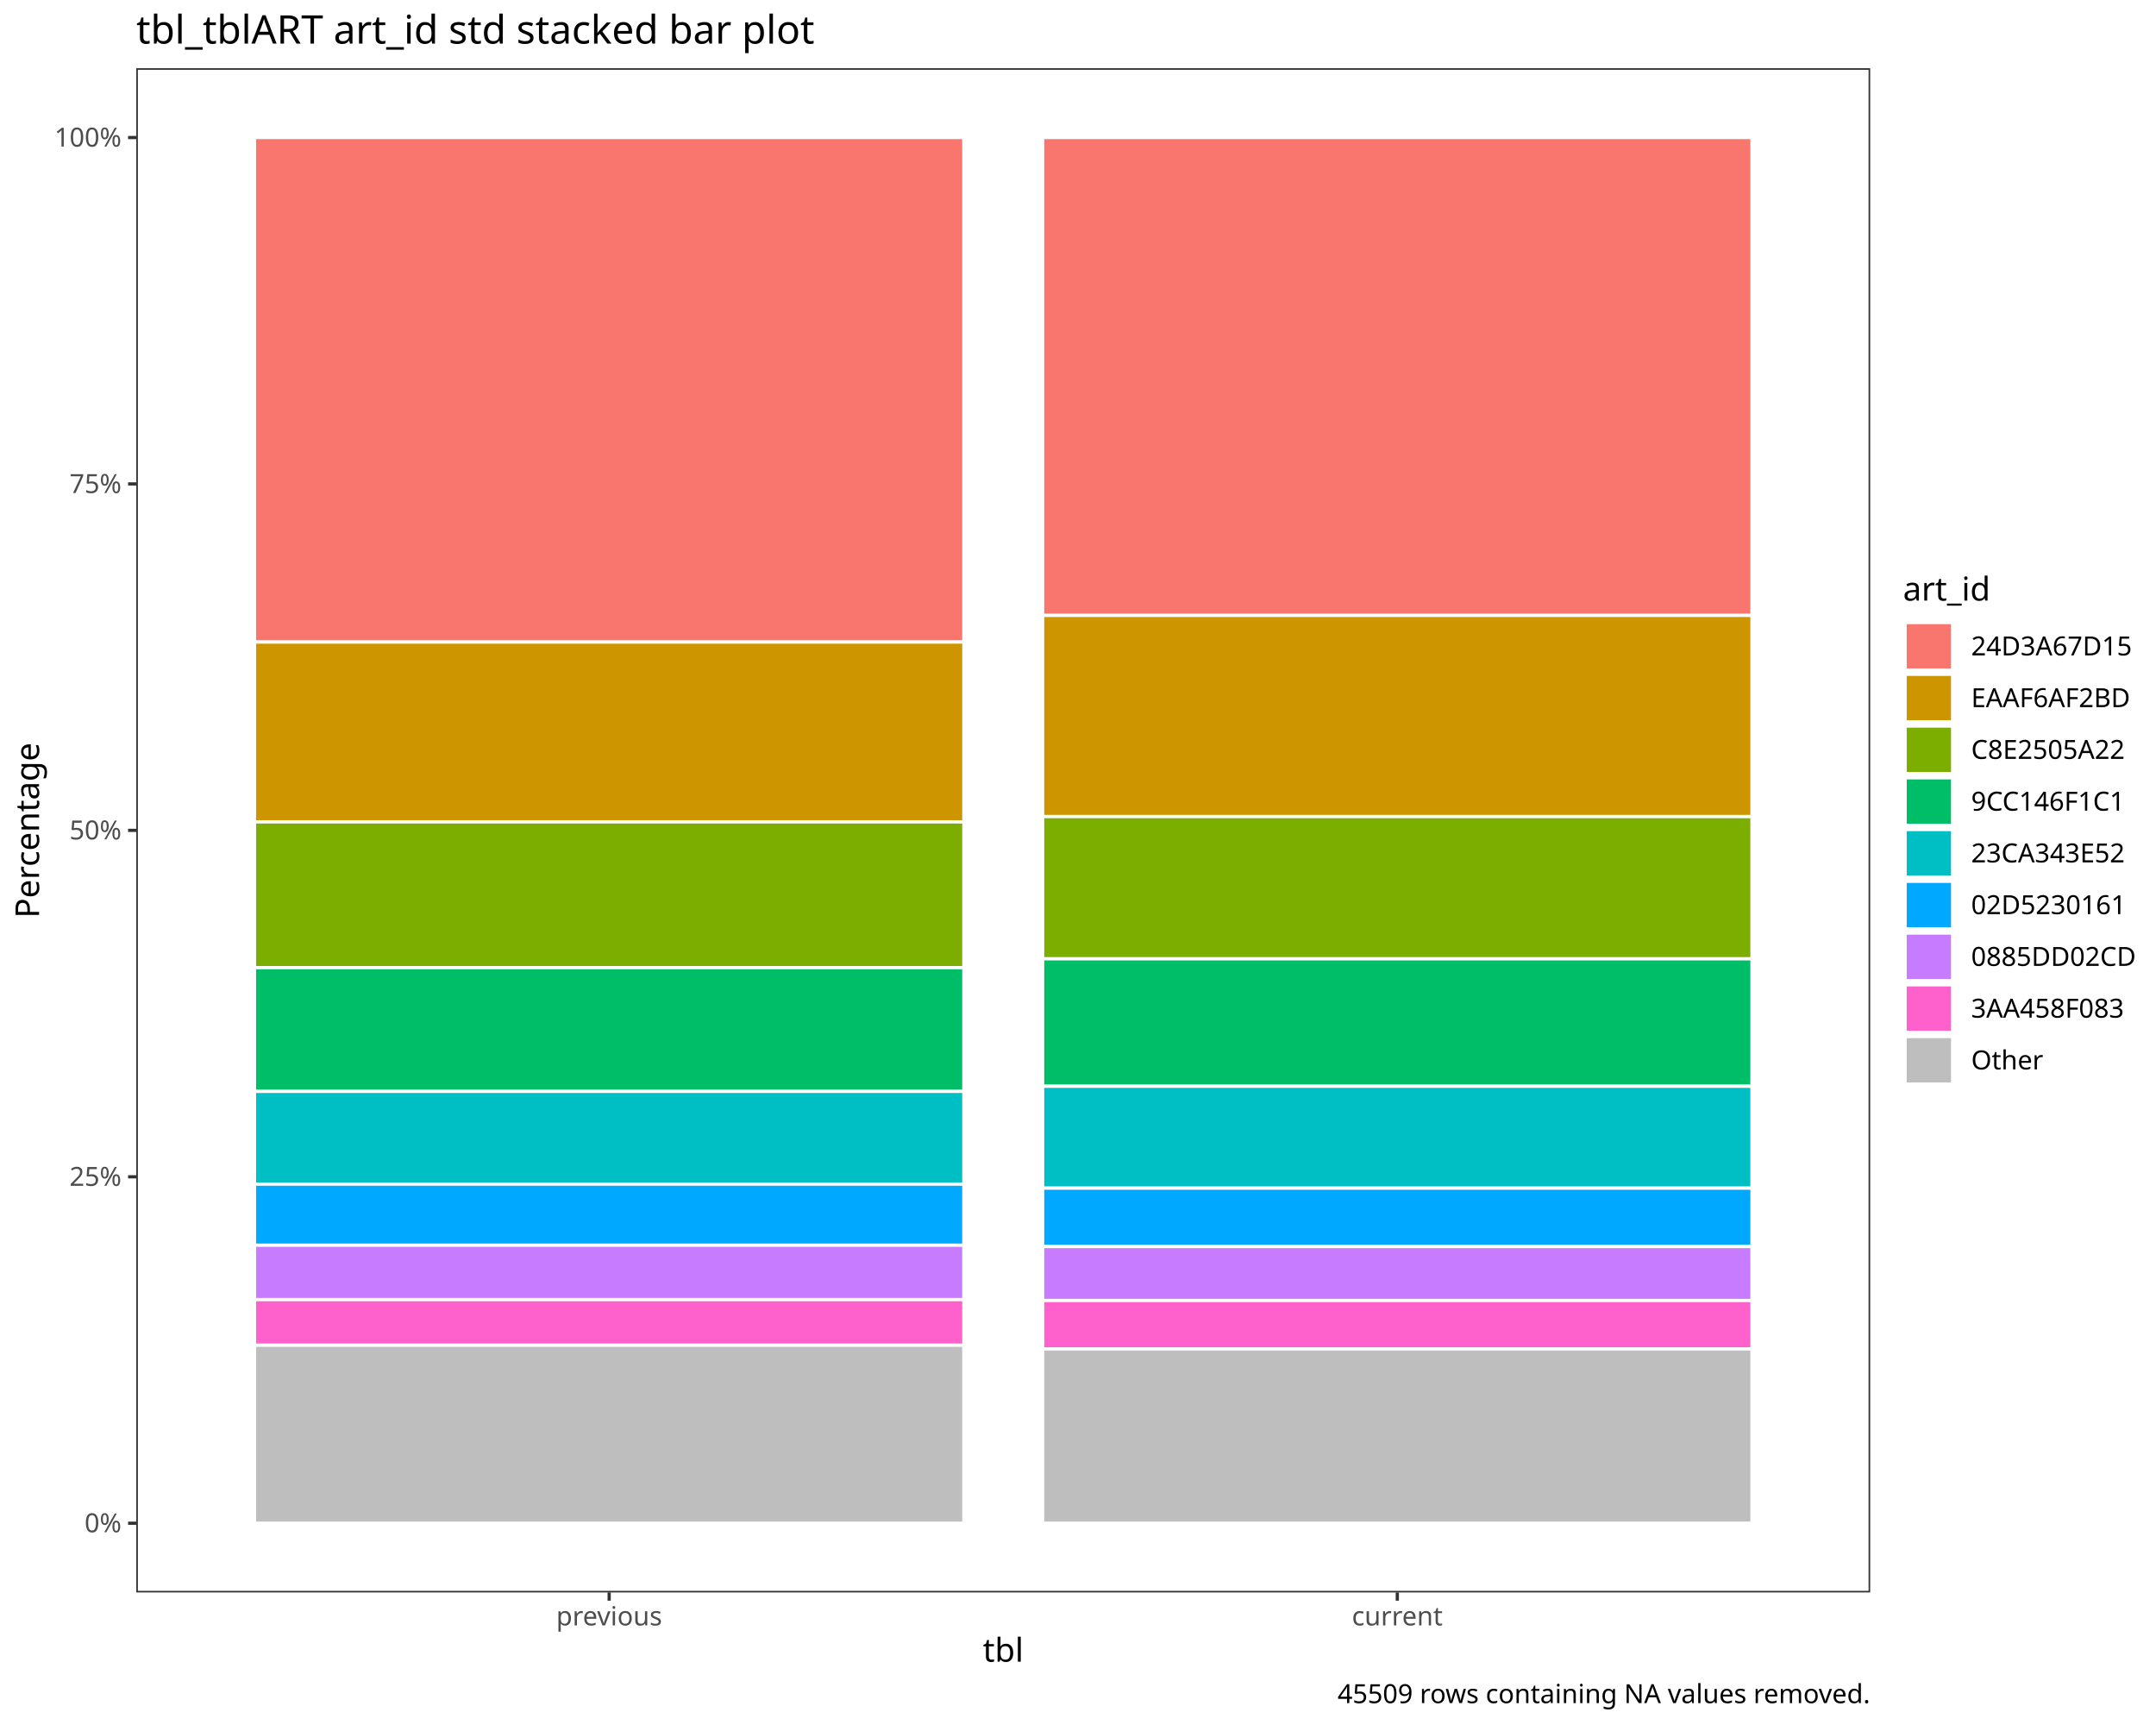
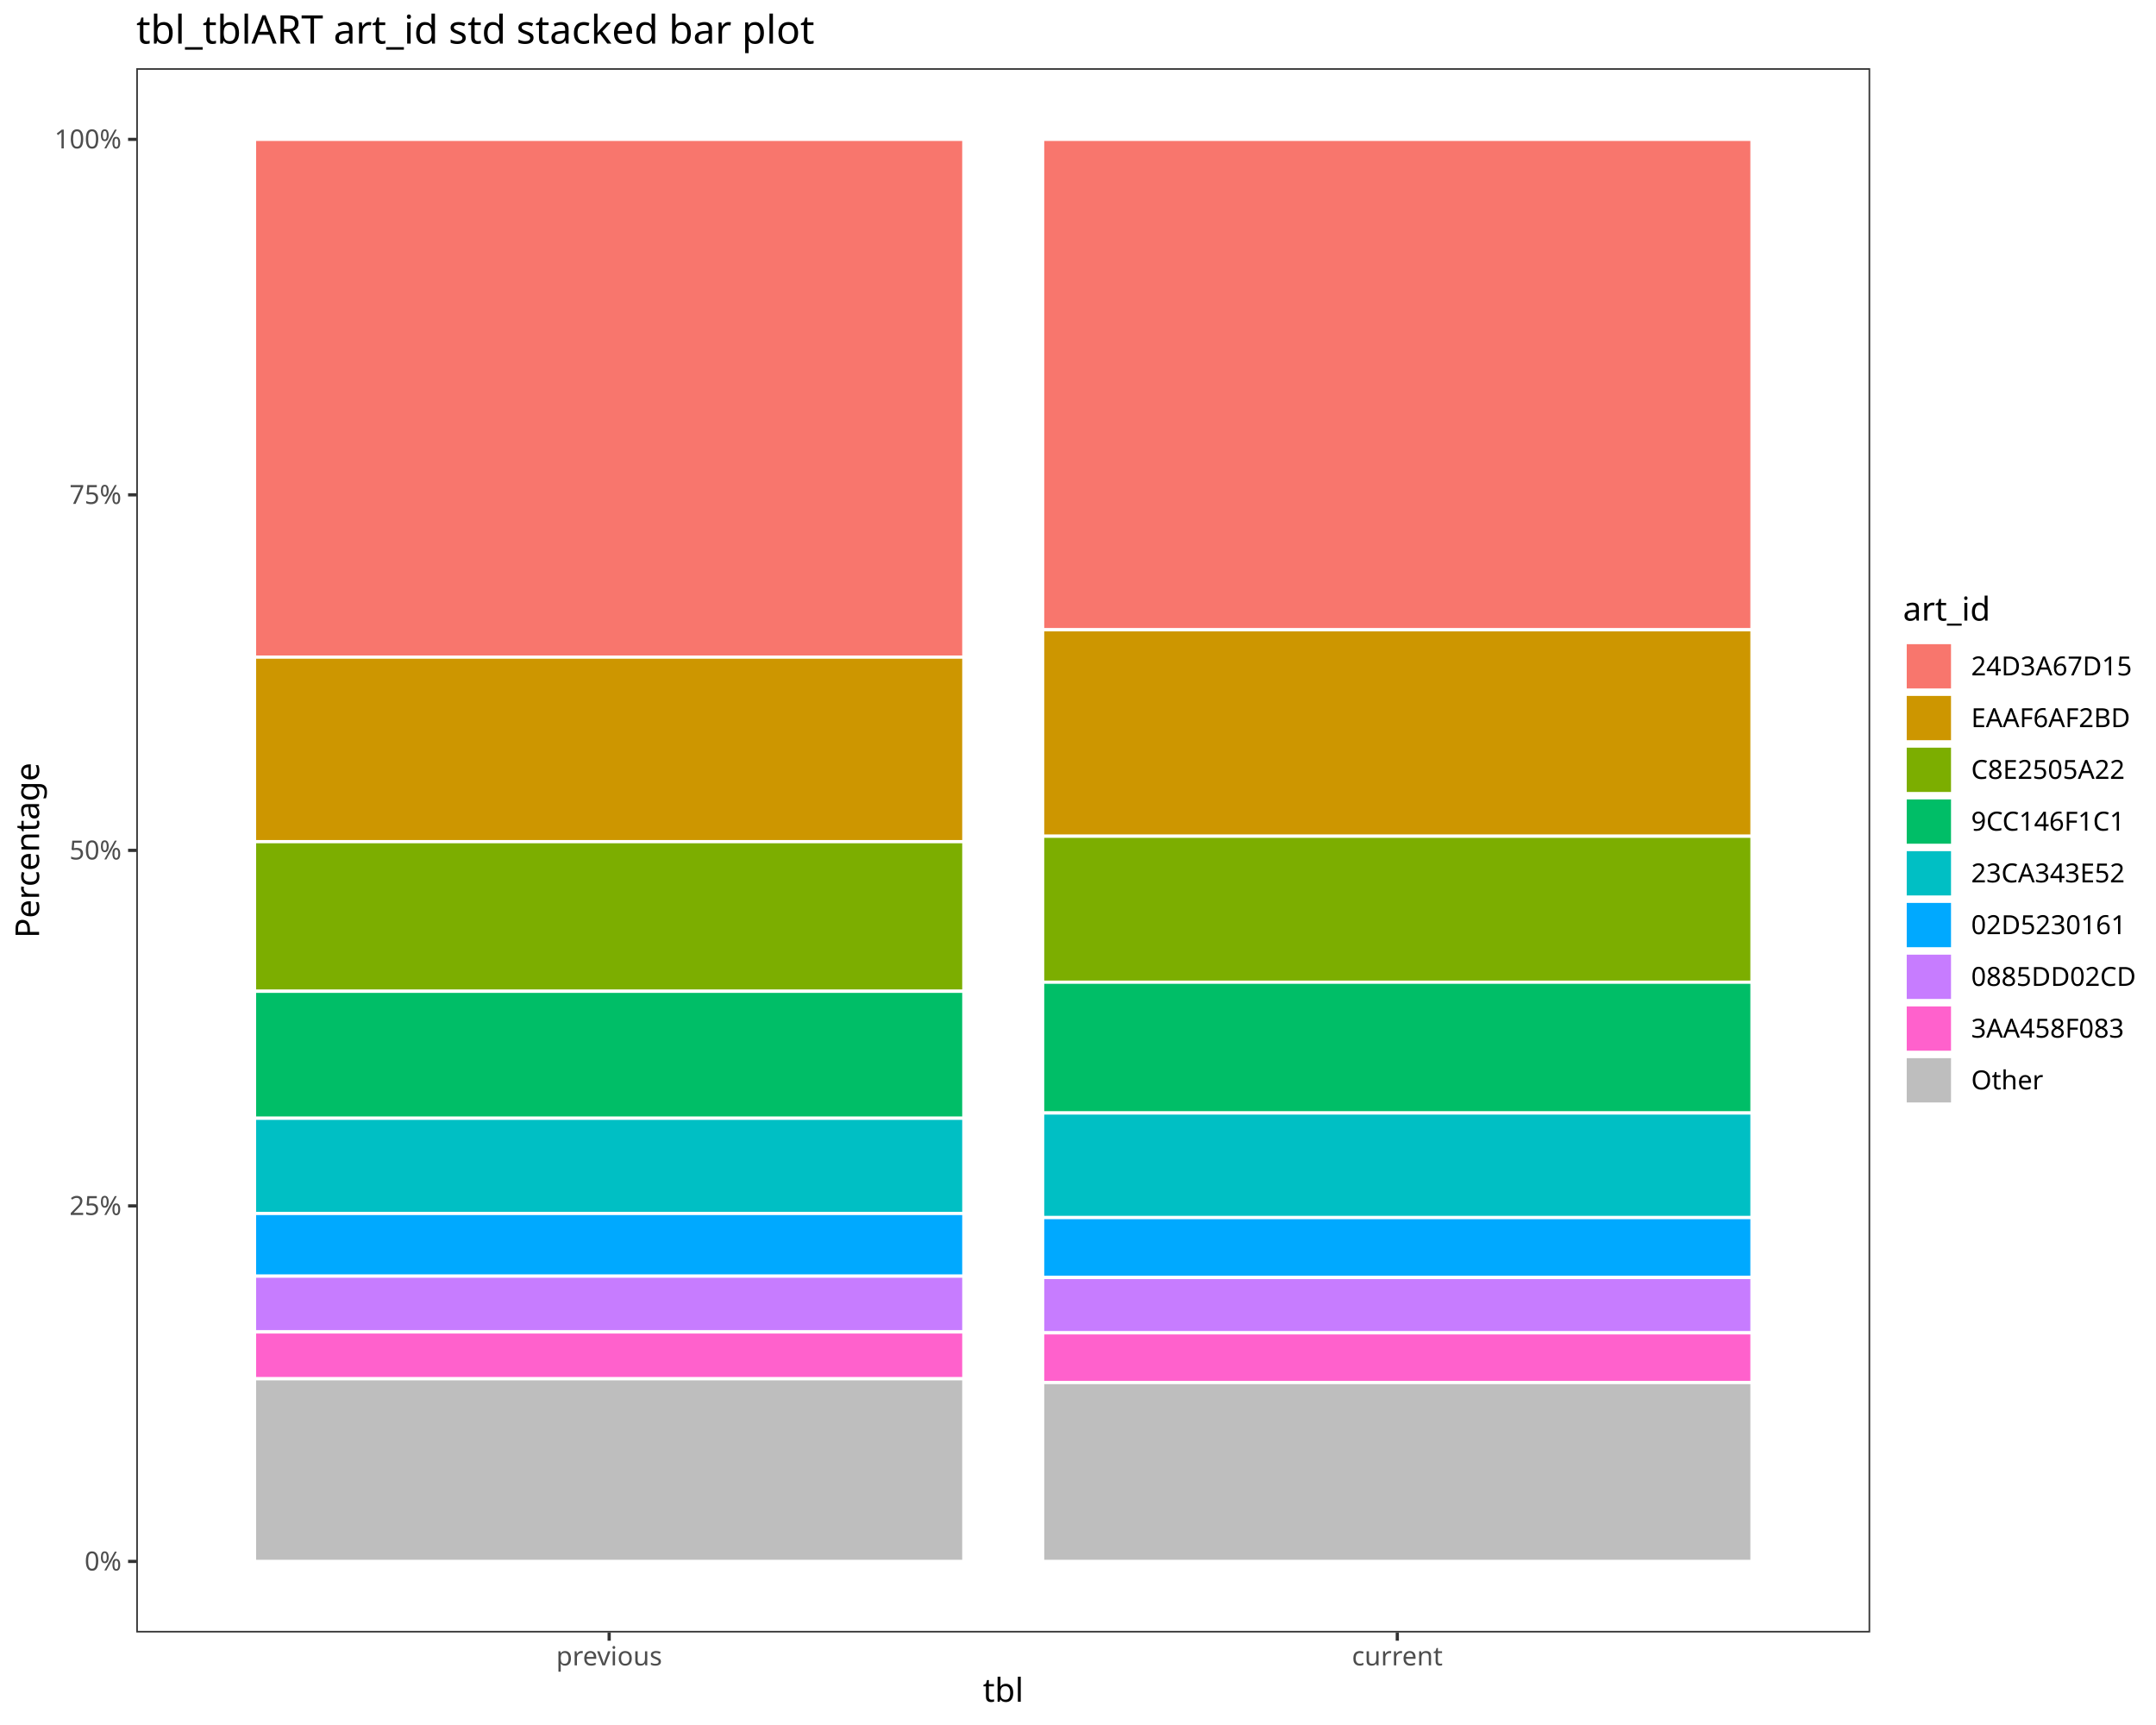
<svg xmlns="http://www.w3.org/2000/svg" class="svglite" data-engine-version="2.0" width="720.00pt" height="576.00pt" viewBox="0 0 720.00 576.00">
  <defs>
    <style type="text/css">
    .svglite line, .svglite polyline, .svglite polygon, .svglite path, .svglite rect, .svglite circle {
      fill: none;
      stroke: #000000;
      stroke-linecap: round;
      stroke-linejoin: round;
      stroke-miterlimit: 10.00;
    }
  </style>
  </defs>
  <rect width="100%" height="100%" style="stroke: none; fill: #FFFFFF;" />
  <defs>
    <clipPath id="cpMC4wMHw3MjAuMDB8MC4wMHw1NzYuMDA=">
      <rect x="0.00" y="0.00" width="720.00" height="576.00" />
    </clipPath>
  </defs>
  <g clip-path="url(#cpMC4wMHw3MjAuMDB8MC4wMHw1NzYuMDA=)">
    <rect x="0.00" y="0.00" width="720.00" height="576.00" style="stroke-width: 1.07; stroke: #FFFFFF; fill: #FFFFFF;" />
  </g>
  <defs>
-     <clipPath id="cpNDUuNTF8NjI0LjU1fDIyLjc4fDUzMS43NQ==">
-       <rect x="45.51" y="22.78" width="579.04" height="508.97" />
+     <clipPath id="cpNDUuNTF8NjI0LjU1fDIyLjc4fDU0NS4xMQ==">
+       <rect x="45.51" y="22.78" width="579.04" height="522.33" />
    </clipPath>
  </defs>
-   <g clip-path="url(#cpNDUuNTF8NjI0LjU1fDIyLjc4fDUzMS43NQ==)">
-     <rect x="45.51" y="22.78" width="579.04" height="508.97" style="stroke-width: 1.07; stroke: none; fill: #FFFFFF;" />
-     <rect x="84.99" y="45.92" width="236.88" height="168.47" style="stroke-width: 1.07; stroke: #FFFFFF; stroke-linecap: butt; stroke-linejoin: miter; fill: #F8766D;" />
-     <rect x="84.99" y="214.39" width="236.88" height="60.05" style="stroke-width: 1.07; stroke: #FFFFFF; stroke-linecap: butt; stroke-linejoin: miter; fill: #CD9600;" />
-     <rect x="84.99" y="274.44" width="236.88" height="48.68" style="stroke-width: 1.07; stroke: #FFFFFF; stroke-linecap: butt; stroke-linejoin: miter; fill: #7CAE00;" />
-     <rect x="84.99" y="323.11" width="236.88" height="41.32" style="stroke-width: 1.07; stroke: #FFFFFF; stroke-linecap: butt; stroke-linejoin: miter; fill: #00BE67;" />
-     <rect x="84.99" y="364.43" width="236.88" height="30.97" style="stroke-width: 1.07; stroke: #FFFFFF; stroke-linecap: butt; stroke-linejoin: miter; fill: #00BFC4;" />
-     <rect x="84.99" y="395.40" width="236.88" height="20.40" style="stroke-width: 1.07; stroke: #FFFFFF; stroke-linecap: butt; stroke-linejoin: miter; fill: #00A9FF;" />
-     <rect x="84.99" y="415.80" width="236.88" height="18.15" style="stroke-width: 1.07; stroke: #FFFFFF; stroke-linecap: butt; stroke-linejoin: miter; fill: #C77CFF;" />
-     <rect x="84.99" y="433.96" width="236.88" height="15.24" style="stroke-width: 1.07; stroke: #FFFFFF; stroke-linecap: butt; stroke-linejoin: miter; fill: #FF61CC;" />
-     <rect x="84.99" y="449.19" width="236.88" height="59.42" style="stroke-width: 1.07; stroke: #FFFFFF; stroke-linecap: butt; stroke-linejoin: miter; fill: #BEBEBE;" />
-     <rect x="348.19" y="45.92" width="236.88" height="159.58" style="stroke-width: 1.07; stroke: #FFFFFF; stroke-linecap: butt; stroke-linejoin: miter; fill: #F8766D;" />
-     <rect x="348.19" y="205.49" width="236.88" height="67.17" style="stroke-width: 1.07; stroke: #FFFFFF; stroke-linecap: butt; stroke-linejoin: miter; fill: #CD9600;" />
-     <rect x="348.19" y="272.67" width="236.88" height="47.50" style="stroke-width: 1.07; stroke: #FFFFFF; stroke-linecap: butt; stroke-linejoin: miter; fill: #7CAE00;" />
-     <rect x="348.19" y="320.16" width="236.88" height="42.55" style="stroke-width: 1.07; stroke: #FFFFFF; stroke-linecap: butt; stroke-linejoin: miter; fill: #00BE67;" />
-     <rect x="348.19" y="362.72" width="236.88" height="34.02" style="stroke-width: 1.07; stroke: #FFFFFF; stroke-linecap: butt; stroke-linejoin: miter; fill: #00BFC4;" />
-     <rect x="348.19" y="396.74" width="236.88" height="19.50" style="stroke-width: 1.07; stroke: #FFFFFF; stroke-linecap: butt; stroke-linejoin: miter; fill: #00A9FF;" />
-     <rect x="348.19" y="416.24" width="236.88" height="18.01" style="stroke-width: 1.07; stroke: #FFFFFF; stroke-linecap: butt; stroke-linejoin: miter; fill: #C77CFF;" />
-     <rect x="348.19" y="434.25" width="236.88" height="16.17" style="stroke-width: 1.07; stroke: #FFFFFF; stroke-linecap: butt; stroke-linejoin: miter; fill: #FF61CC;" />
-     <rect x="348.19" y="450.42" width="236.88" height="58.19" style="stroke-width: 1.07; stroke: #FFFFFF; stroke-linecap: butt; stroke-linejoin: miter; fill: #BEBEBE;" />
-     <rect x="45.51" y="22.78" width="579.04" height="508.97" style="stroke-width: 1.07; stroke: #333333;" />
+   <g clip-path="url(#cpNDUuNTF8NjI0LjU1fDIyLjc4fDU0NS4xMQ==)">
+     <rect x="45.51" y="22.78" width="579.04" height="522.33" style="stroke-width: 1.07; stroke: none; fill: #FFFFFF;" />
+     <rect x="84.99" y="46.53" width="236.88" height="172.89" style="stroke-width: 1.07; stroke: #FFFFFF; stroke-linecap: butt; stroke-linejoin: miter; fill: #F8766D;" />
+     <rect x="84.99" y="219.42" width="236.88" height="61.62" style="stroke-width: 1.07; stroke: #FFFFFF; stroke-linecap: butt; stroke-linejoin: miter; fill: #CD9600;" />
+     <rect x="84.99" y="281.04" width="236.88" height="49.95" style="stroke-width: 1.07; stroke: #FFFFFF; stroke-linecap: butt; stroke-linejoin: miter; fill: #7CAE00;" />
+     <rect x="84.99" y="331.00" width="236.88" height="42.40" style="stroke-width: 1.07; stroke: #FFFFFF; stroke-linecap: butt; stroke-linejoin: miter; fill: #00BE67;" />
+     <rect x="84.99" y="373.40" width="236.88" height="31.78" style="stroke-width: 1.07; stroke: #FFFFFF; stroke-linecap: butt; stroke-linejoin: miter; fill: #00BFC4;" />
+     <rect x="84.99" y="405.19" width="236.88" height="20.93" style="stroke-width: 1.07; stroke: #FFFFFF; stroke-linecap: butt; stroke-linejoin: miter; fill: #00A9FF;" />
+     <rect x="84.99" y="426.12" width="236.88" height="18.63" style="stroke-width: 1.07; stroke: #FFFFFF; stroke-linecap: butt; stroke-linejoin: miter; fill: #C77CFF;" />
+     <rect x="84.99" y="444.75" width="236.88" height="15.64" style="stroke-width: 1.07; stroke: #FFFFFF; stroke-linecap: butt; stroke-linejoin: miter; fill: #FF61CC;" />
+     <rect x="84.99" y="460.39" width="236.88" height="60.98" style="stroke-width: 1.07; stroke: #FFFFFF; stroke-linecap: butt; stroke-linejoin: miter; fill: #BEBEBE;" />
+     <rect x="348.19" y="46.53" width="236.88" height="163.77" style="stroke-width: 1.07; stroke: #FFFFFF; stroke-linecap: butt; stroke-linejoin: miter; fill: #F8766D;" />
+     <rect x="348.19" y="210.29" width="236.88" height="68.93" style="stroke-width: 1.07; stroke: #FFFFFF; stroke-linecap: butt; stroke-linejoin: miter; fill: #CD9600;" />
+     <rect x="348.19" y="279.23" width="236.88" height="48.75" style="stroke-width: 1.07; stroke: #FFFFFF; stroke-linecap: butt; stroke-linejoin: miter; fill: #7CAE00;" />
+     <rect x="348.19" y="327.97" width="236.88" height="43.67" style="stroke-width: 1.07; stroke: #FFFFFF; stroke-linecap: butt; stroke-linejoin: miter; fill: #00BE67;" />
+     <rect x="348.19" y="371.64" width="236.88" height="34.92" style="stroke-width: 1.07; stroke: #FFFFFF; stroke-linecap: butt; stroke-linejoin: miter; fill: #00BFC4;" />
+     <rect x="348.19" y="406.56" width="236.88" height="20.01" style="stroke-width: 1.07; stroke: #FFFFFF; stroke-linecap: butt; stroke-linejoin: miter; fill: #00A9FF;" />
+     <rect x="348.19" y="426.57" width="236.88" height="18.48" style="stroke-width: 1.07; stroke: #FFFFFF; stroke-linecap: butt; stroke-linejoin: miter; fill: #C77CFF;" />
+     <rect x="348.19" y="445.05" width="236.88" height="16.60" style="stroke-width: 1.07; stroke: #FFFFFF; stroke-linecap: butt; stroke-linejoin: miter; fill: #FF61CC;" />
+     <rect x="348.19" y="461.65" width="236.88" height="59.72" style="stroke-width: 1.07; stroke: #FFFFFF; stroke-linecap: butt; stroke-linejoin: miter; fill: #BEBEBE;" />
+     <rect x="45.51" y="22.78" width="579.04" height="522.33" style="stroke-width: 1.07; stroke: #333333;" />
  </g>
  <g clip-path="url(#cpMC4wMHw3MjAuMDB8MC4wMHw1NzYuMDA=)">
-     <text x="40.58" y="511.64" text-anchor="end" style="font-size: 8.80px; fill: #4D4D4D; font-family: sans;" textLength="12.72px" lengthAdjust="spacingAndGlyphs">0%</text>
-     <text x="40.58" y="395.97" text-anchor="end" style="font-size: 8.80px; fill: #4D4D4D; font-family: sans;" textLength="17.61px" lengthAdjust="spacingAndGlyphs">25%</text>
-     <text x="40.58" y="280.29" text-anchor="end" style="font-size: 8.80px; fill: #4D4D4D; font-family: sans;" textLength="17.61px" lengthAdjust="spacingAndGlyphs">50%</text>
-     <text x="40.58" y="164.62" text-anchor="end" style="font-size: 8.80px; fill: #4D4D4D; font-family: sans;" textLength="17.61px" lengthAdjust="spacingAndGlyphs">75%</text>
-     <text x="40.58" y="48.95" text-anchor="end" style="font-size: 8.80px; fill: #4D4D4D; font-family: sans;" textLength="22.51px" lengthAdjust="spacingAndGlyphs">100%</text>
-     <polyline points="42.77,508.62 45.51,508.62 " style="stroke-width: 1.07; stroke: #333333; stroke-linecap: butt;" />
-     <polyline points="42.77,392.94 45.51,392.94 " style="stroke-width: 1.07; stroke: #333333; stroke-linecap: butt;" />
-     <polyline points="42.77,277.27 45.51,277.27 " style="stroke-width: 1.07; stroke: #333333; stroke-linecap: butt;" />
-     <polyline points="42.77,161.59 45.51,161.59 " style="stroke-width: 1.07; stroke: #333333; stroke-linecap: butt;" />
-     <polyline points="42.77,45.92 45.51,45.92 " style="stroke-width: 1.07; stroke: #333333; stroke-linecap: butt;" />
-     <polyline points="203.43,534.49 203.43,531.75 " style="stroke-width: 1.07; stroke: #333333; stroke-linecap: butt;" />
-     <polyline points="466.63,534.49 466.63,531.75 " style="stroke-width: 1.07; stroke: #333333; stroke-linecap: butt;" />
-     <text x="203.43" y="542.74" text-anchor="middle" style="font-size: 8.80px; fill: #4D4D4D; font-family: sans;" textLength="33.27px" lengthAdjust="spacingAndGlyphs">previous</text>
-     <text x="466.63" y="542.74" text-anchor="middle" style="font-size: 8.80px; fill: #4D4D4D; font-family: sans;" textLength="27.39px" lengthAdjust="spacingAndGlyphs">current</text>
-     <text x="335.03" y="554.87" text-anchor="middle" style="font-size: 11.00px; font-family: sans;" textLength="11.62px" lengthAdjust="spacingAndGlyphs">tbl</text>
-     <text transform="translate(13.05,277.27) rotate(-90)" text-anchor="middle" style="font-size: 11.00px; font-family: sans;" textLength="56.27px" lengthAdjust="spacingAndGlyphs">Percentage</text>
-     <rect x="635.51" y="191.84" width="79.01" height="170.85" style="stroke-width: 1.07; stroke: none; fill: #FFFFFF;" />
-     <text x="635.51" y="200.55" style="font-size: 11.00px; font-family: sans;" textLength="27.52px" lengthAdjust="spacingAndGlyphs">art_id</text>
-     <rect x="635.51" y="207.17" width="17.28" height="17.28" style="stroke-width: 1.07; stroke: none; fill: #FFFFFF;" />
-     <rect x="636.22" y="207.88" width="15.86" height="15.86" style="stroke-width: 1.07; stroke: #FFFFFF; stroke-linecap: butt; stroke-linejoin: miter; fill: #F8766D;" />
-     <rect x="635.51" y="224.45" width="17.28" height="17.28" style="stroke-width: 1.07; stroke: none; fill: #FFFFFF;" />
-     <rect x="636.22" y="225.16" width="15.86" height="15.86" style="stroke-width: 1.07; stroke: #FFFFFF; stroke-linecap: butt; stroke-linejoin: miter; fill: #CD9600;" />
-     <rect x="635.51" y="241.73" width="17.28" height="17.28" style="stroke-width: 1.07; stroke: none; fill: #FFFFFF;" />
-     <rect x="636.22" y="242.44" width="15.86" height="15.86" style="stroke-width: 1.07; stroke: #FFFFFF; stroke-linecap: butt; stroke-linejoin: miter; fill: #7CAE00;" />
-     <rect x="635.51" y="259.01" width="17.28" height="17.28" style="stroke-width: 1.07; stroke: none; fill: #FFFFFF;" />
-     <rect x="636.22" y="259.72" width="15.86" height="15.86" style="stroke-width: 1.07; stroke: #FFFFFF; stroke-linecap: butt; stroke-linejoin: miter; fill: #00BE67;" />
-     <rect x="635.51" y="276.29" width="17.28" height="17.28" style="stroke-width: 1.07; stroke: none; fill: #FFFFFF;" />
-     <rect x="636.22" y="277.00" width="15.86" height="15.86" style="stroke-width: 1.07; stroke: #FFFFFF; stroke-linecap: butt; stroke-linejoin: miter; fill: #00BFC4;" />
-     <rect x="635.51" y="293.57" width="17.28" height="17.28" style="stroke-width: 1.07; stroke: none; fill: #FFFFFF;" />
-     <rect x="636.22" y="294.28" width="15.86" height="15.86" style="stroke-width: 1.07; stroke: #FFFFFF; stroke-linecap: butt; stroke-linejoin: miter; fill: #00A9FF;" />
-     <rect x="635.51" y="310.85" width="17.28" height="17.28" style="stroke-width: 1.07; stroke: none; fill: #FFFFFF;" />
-     <rect x="636.22" y="311.56" width="15.86" height="15.86" style="stroke-width: 1.07; stroke: #FFFFFF; stroke-linecap: butt; stroke-linejoin: miter; fill: #C77CFF;" />
-     <rect x="635.51" y="328.13" width="17.28" height="17.28" style="stroke-width: 1.07; stroke: none; fill: #FFFFFF;" />
-     <rect x="636.22" y="328.84" width="15.86" height="15.86" style="stroke-width: 1.07; stroke: #FFFFFF; stroke-linecap: butt; stroke-linejoin: miter; fill: #FF61CC;" />
-     <rect x="635.51" y="345.41" width="17.28" height="17.28" style="stroke-width: 1.07; stroke: none; fill: #FFFFFF;" />
-     <rect x="636.22" y="346.12" width="15.86" height="15.86" style="stroke-width: 1.07; stroke: #FFFFFF; stroke-linecap: butt; stroke-linejoin: miter; fill: #BEBEBE;" />
-     <text x="658.27" y="218.84" style="font-size: 8.80px; font-family: sans;" textLength="52.85px" lengthAdjust="spacingAndGlyphs">24D3A67D15</text>
-     <text x="658.27" y="236.12" style="font-size: 8.80px; font-family: sans;" textLength="56.25px" lengthAdjust="spacingAndGlyphs">EAAF6AF2BD</text>
-     <text x="658.27" y="253.40" style="font-size: 8.80px; font-family: sans;" textLength="52.36px" lengthAdjust="spacingAndGlyphs">C8E2505A22</text>
-     <text x="658.27" y="270.68" style="font-size: 8.80px; font-family: sans;" textLength="53.81px" lengthAdjust="spacingAndGlyphs">9CC146F1C1</text>
-     <text x="658.27" y="287.96" style="font-size: 8.80px; font-family: sans;" textLength="52.36px" lengthAdjust="spacingAndGlyphs">23CA343E52</text>
-     <text x="658.27" y="305.24" style="font-size: 8.80px; font-family: sans;" textLength="50.41px" lengthAdjust="spacingAndGlyphs">02D5230161</text>
-     <text x="658.27" y="322.52" style="font-size: 8.80px; font-family: sans;" textLength="54.80px" lengthAdjust="spacingAndGlyphs">0885DD02CD</text>
-     <text x="658.27" y="339.80" style="font-size: 8.80px; font-family: sans;" textLength="51.38px" lengthAdjust="spacingAndGlyphs">3AA458F083</text>
-     <text x="658.27" y="357.08" style="font-size: 8.80px; font-family: sans;" textLength="22.01px" lengthAdjust="spacingAndGlyphs">Other</text>
+     <text x="40.58" y="524.40" text-anchor="end" style="font-size: 8.80px; fill: #4D4D4D; font-family: sans;" textLength="12.72px" lengthAdjust="spacingAndGlyphs">0%</text>
+     <text x="40.58" y="405.69" text-anchor="end" style="font-size: 8.80px; fill: #4D4D4D; font-family: sans;" textLength="17.61px" lengthAdjust="spacingAndGlyphs">25%</text>
+     <text x="40.58" y="286.98" text-anchor="end" style="font-size: 8.80px; fill: #4D4D4D; font-family: sans;" textLength="17.61px" lengthAdjust="spacingAndGlyphs">50%</text>
+     <text x="40.58" y="168.26" text-anchor="end" style="font-size: 8.80px; fill: #4D4D4D; font-family: sans;" textLength="17.61px" lengthAdjust="spacingAndGlyphs">75%</text>
+     <text x="40.58" y="49.55" text-anchor="end" style="font-size: 8.80px; fill: #4D4D4D; font-family: sans;" textLength="22.51px" lengthAdjust="spacingAndGlyphs">100%</text>
+     <polyline points="42.77,521.37 45.51,521.37 " style="stroke-width: 1.07; stroke: #333333; stroke-linecap: butt;" />
+     <polyline points="42.77,402.66 45.51,402.66 " style="stroke-width: 1.07; stroke: #333333; stroke-linecap: butt;" />
+     <polyline points="42.77,283.95 45.51,283.95 " style="stroke-width: 1.07; stroke: #333333; stroke-linecap: butt;" />
+     <polyline points="42.77,165.24 45.51,165.24 " style="stroke-width: 1.07; stroke: #333333; stroke-linecap: butt;" />
+     <polyline points="42.77,46.53 45.51,46.53 " style="stroke-width: 1.07; stroke: #333333; stroke-linecap: butt;" />
+     <polyline points="203.43,547.85 203.43,545.11 " style="stroke-width: 1.07; stroke: #333333; stroke-linecap: butt;" />
+     <polyline points="466.63,547.85 466.63,545.11 " style="stroke-width: 1.07; stroke: #333333; stroke-linecap: butt;" />
+     <text x="203.43" y="556.10" text-anchor="middle" style="font-size: 8.80px; fill: #4D4D4D; font-family: sans;" textLength="33.27px" lengthAdjust="spacingAndGlyphs">previous</text>
+     <text x="466.63" y="556.10" text-anchor="middle" style="font-size: 8.80px; fill: #4D4D4D; font-family: sans;" textLength="27.39px" lengthAdjust="spacingAndGlyphs">current</text>
+     <text x="335.03" y="568.24" text-anchor="middle" style="font-size: 11.00px; font-family: sans;" textLength="11.62px" lengthAdjust="spacingAndGlyphs">tbl</text>
+     <text transform="translate(13.05,283.95) rotate(-90)" text-anchor="middle" style="font-size: 11.00px; font-family: sans;" textLength="56.27px" lengthAdjust="spacingAndGlyphs">Percentage</text>
+     <rect x="635.51" y="198.52" width="79.01" height="170.85" style="stroke-width: 1.07; stroke: none; fill: #FFFFFF;" />
+     <text x="635.51" y="207.23" style="font-size: 11.00px; font-family: sans;" textLength="27.52px" lengthAdjust="spacingAndGlyphs">art_id</text>
+     <rect x="635.51" y="213.85" width="17.28" height="17.28" style="stroke-width: 1.07; stroke: none; fill: #FFFFFF;" />
+     <rect x="636.22" y="214.56" width="15.86" height="15.86" style="stroke-width: 1.07; stroke: #FFFFFF; stroke-linecap: butt; stroke-linejoin: miter; fill: #F8766D;" />
+     <rect x="635.51" y="231.13" width="17.28" height="17.28" style="stroke-width: 1.07; stroke: none; fill: #FFFFFF;" />
+     <rect x="636.22" y="231.84" width="15.86" height="15.86" style="stroke-width: 1.07; stroke: #FFFFFF; stroke-linecap: butt; stroke-linejoin: miter; fill: #CD9600;" />
+     <rect x="635.51" y="248.41" width="17.28" height="17.28" style="stroke-width: 1.07; stroke: none; fill: #FFFFFF;" />
+     <rect x="636.22" y="249.12" width="15.86" height="15.86" style="stroke-width: 1.07; stroke: #FFFFFF; stroke-linecap: butt; stroke-linejoin: miter; fill: #7CAE00;" />
+     <rect x="635.51" y="265.69" width="17.28" height="17.28" style="stroke-width: 1.07; stroke: none; fill: #FFFFFF;" />
+     <rect x="636.22" y="266.40" width="15.86" height="15.86" style="stroke-width: 1.07; stroke: #FFFFFF; stroke-linecap: butt; stroke-linejoin: miter; fill: #00BE67;" />
+     <rect x="635.51" y="282.97" width="17.28" height="17.28" style="stroke-width: 1.07; stroke: none; fill: #FFFFFF;" />
+     <rect x="636.22" y="283.68" width="15.86" height="15.86" style="stroke-width: 1.07; stroke: #FFFFFF; stroke-linecap: butt; stroke-linejoin: miter; fill: #00BFC4;" />
+     <rect x="635.51" y="300.25" width="17.28" height="17.28" style="stroke-width: 1.07; stroke: none; fill: #FFFFFF;" />
+     <rect x="636.22" y="300.96" width="15.86" height="15.86" style="stroke-width: 1.07; stroke: #FFFFFF; stroke-linecap: butt; stroke-linejoin: miter; fill: #00A9FF;" />
+     <rect x="635.51" y="317.53" width="17.28" height="17.28" style="stroke-width: 1.07; stroke: none; fill: #FFFFFF;" />
+     <rect x="636.22" y="318.24" width="15.86" height="15.86" style="stroke-width: 1.07; stroke: #FFFFFF; stroke-linecap: butt; stroke-linejoin: miter; fill: #C77CFF;" />
+     <rect x="635.51" y="334.81" width="17.28" height="17.28" style="stroke-width: 1.07; stroke: none; fill: #FFFFFF;" />
+     <rect x="636.22" y="335.52" width="15.86" height="15.86" style="stroke-width: 1.07; stroke: #FFFFFF; stroke-linecap: butt; stroke-linejoin: miter; fill: #FF61CC;" />
+     <rect x="635.51" y="352.09" width="17.28" height="17.28" style="stroke-width: 1.07; stroke: none; fill: #FFFFFF;" />
+     <rect x="636.22" y="352.80" width="15.86" height="15.86" style="stroke-width: 1.07; stroke: #FFFFFF; stroke-linecap: butt; stroke-linejoin: miter; fill: #BEBEBE;" />
+     <text x="658.27" y="225.52" style="font-size: 8.80px; font-family: sans;" textLength="52.85px" lengthAdjust="spacingAndGlyphs">24D3A67D15</text>
+     <text x="658.27" y="242.80" style="font-size: 8.80px; font-family: sans;" textLength="56.25px" lengthAdjust="spacingAndGlyphs">EAAF6AF2BD</text>
+     <text x="658.27" y="260.08" style="font-size: 8.80px; font-family: sans;" textLength="52.36px" lengthAdjust="spacingAndGlyphs">C8E2505A22</text>
+     <text x="658.27" y="277.36" style="font-size: 8.80px; font-family: sans;" textLength="53.81px" lengthAdjust="spacingAndGlyphs">9CC146F1C1</text>
+     <text x="658.27" y="294.64" style="font-size: 8.80px; font-family: sans;" textLength="52.36px" lengthAdjust="spacingAndGlyphs">23CA343E52</text>
+     <text x="658.27" y="311.92" style="font-size: 8.80px; font-family: sans;" textLength="50.41px" lengthAdjust="spacingAndGlyphs">02D5230161</text>
+     <text x="658.27" y="329.20" style="font-size: 8.80px; font-family: sans;" textLength="54.80px" lengthAdjust="spacingAndGlyphs">0885DD02CD</text>
+     <text x="658.27" y="346.48" style="font-size: 8.80px; font-family: sans;" textLength="51.38px" lengthAdjust="spacingAndGlyphs">3AA458F083</text>
+     <text x="658.27" y="363.76" style="font-size: 8.80px; font-family: sans;" textLength="22.01px" lengthAdjust="spacingAndGlyphs">Other</text>
    <text x="45.51" y="14.56" style="font-size: 13.20px; font-family: sans;" textLength="216.46px" lengthAdjust="spacingAndGlyphs">tbl_tblART art_id std stacked bar plot</text>
-     <text x="624.55" y="568.69" text-anchor="end" style="font-size: 8.80px; font-family: sans;" textLength="169.77px" lengthAdjust="spacingAndGlyphs">45509 rows containing NA values removed.</text>
  </g>
</svg>
